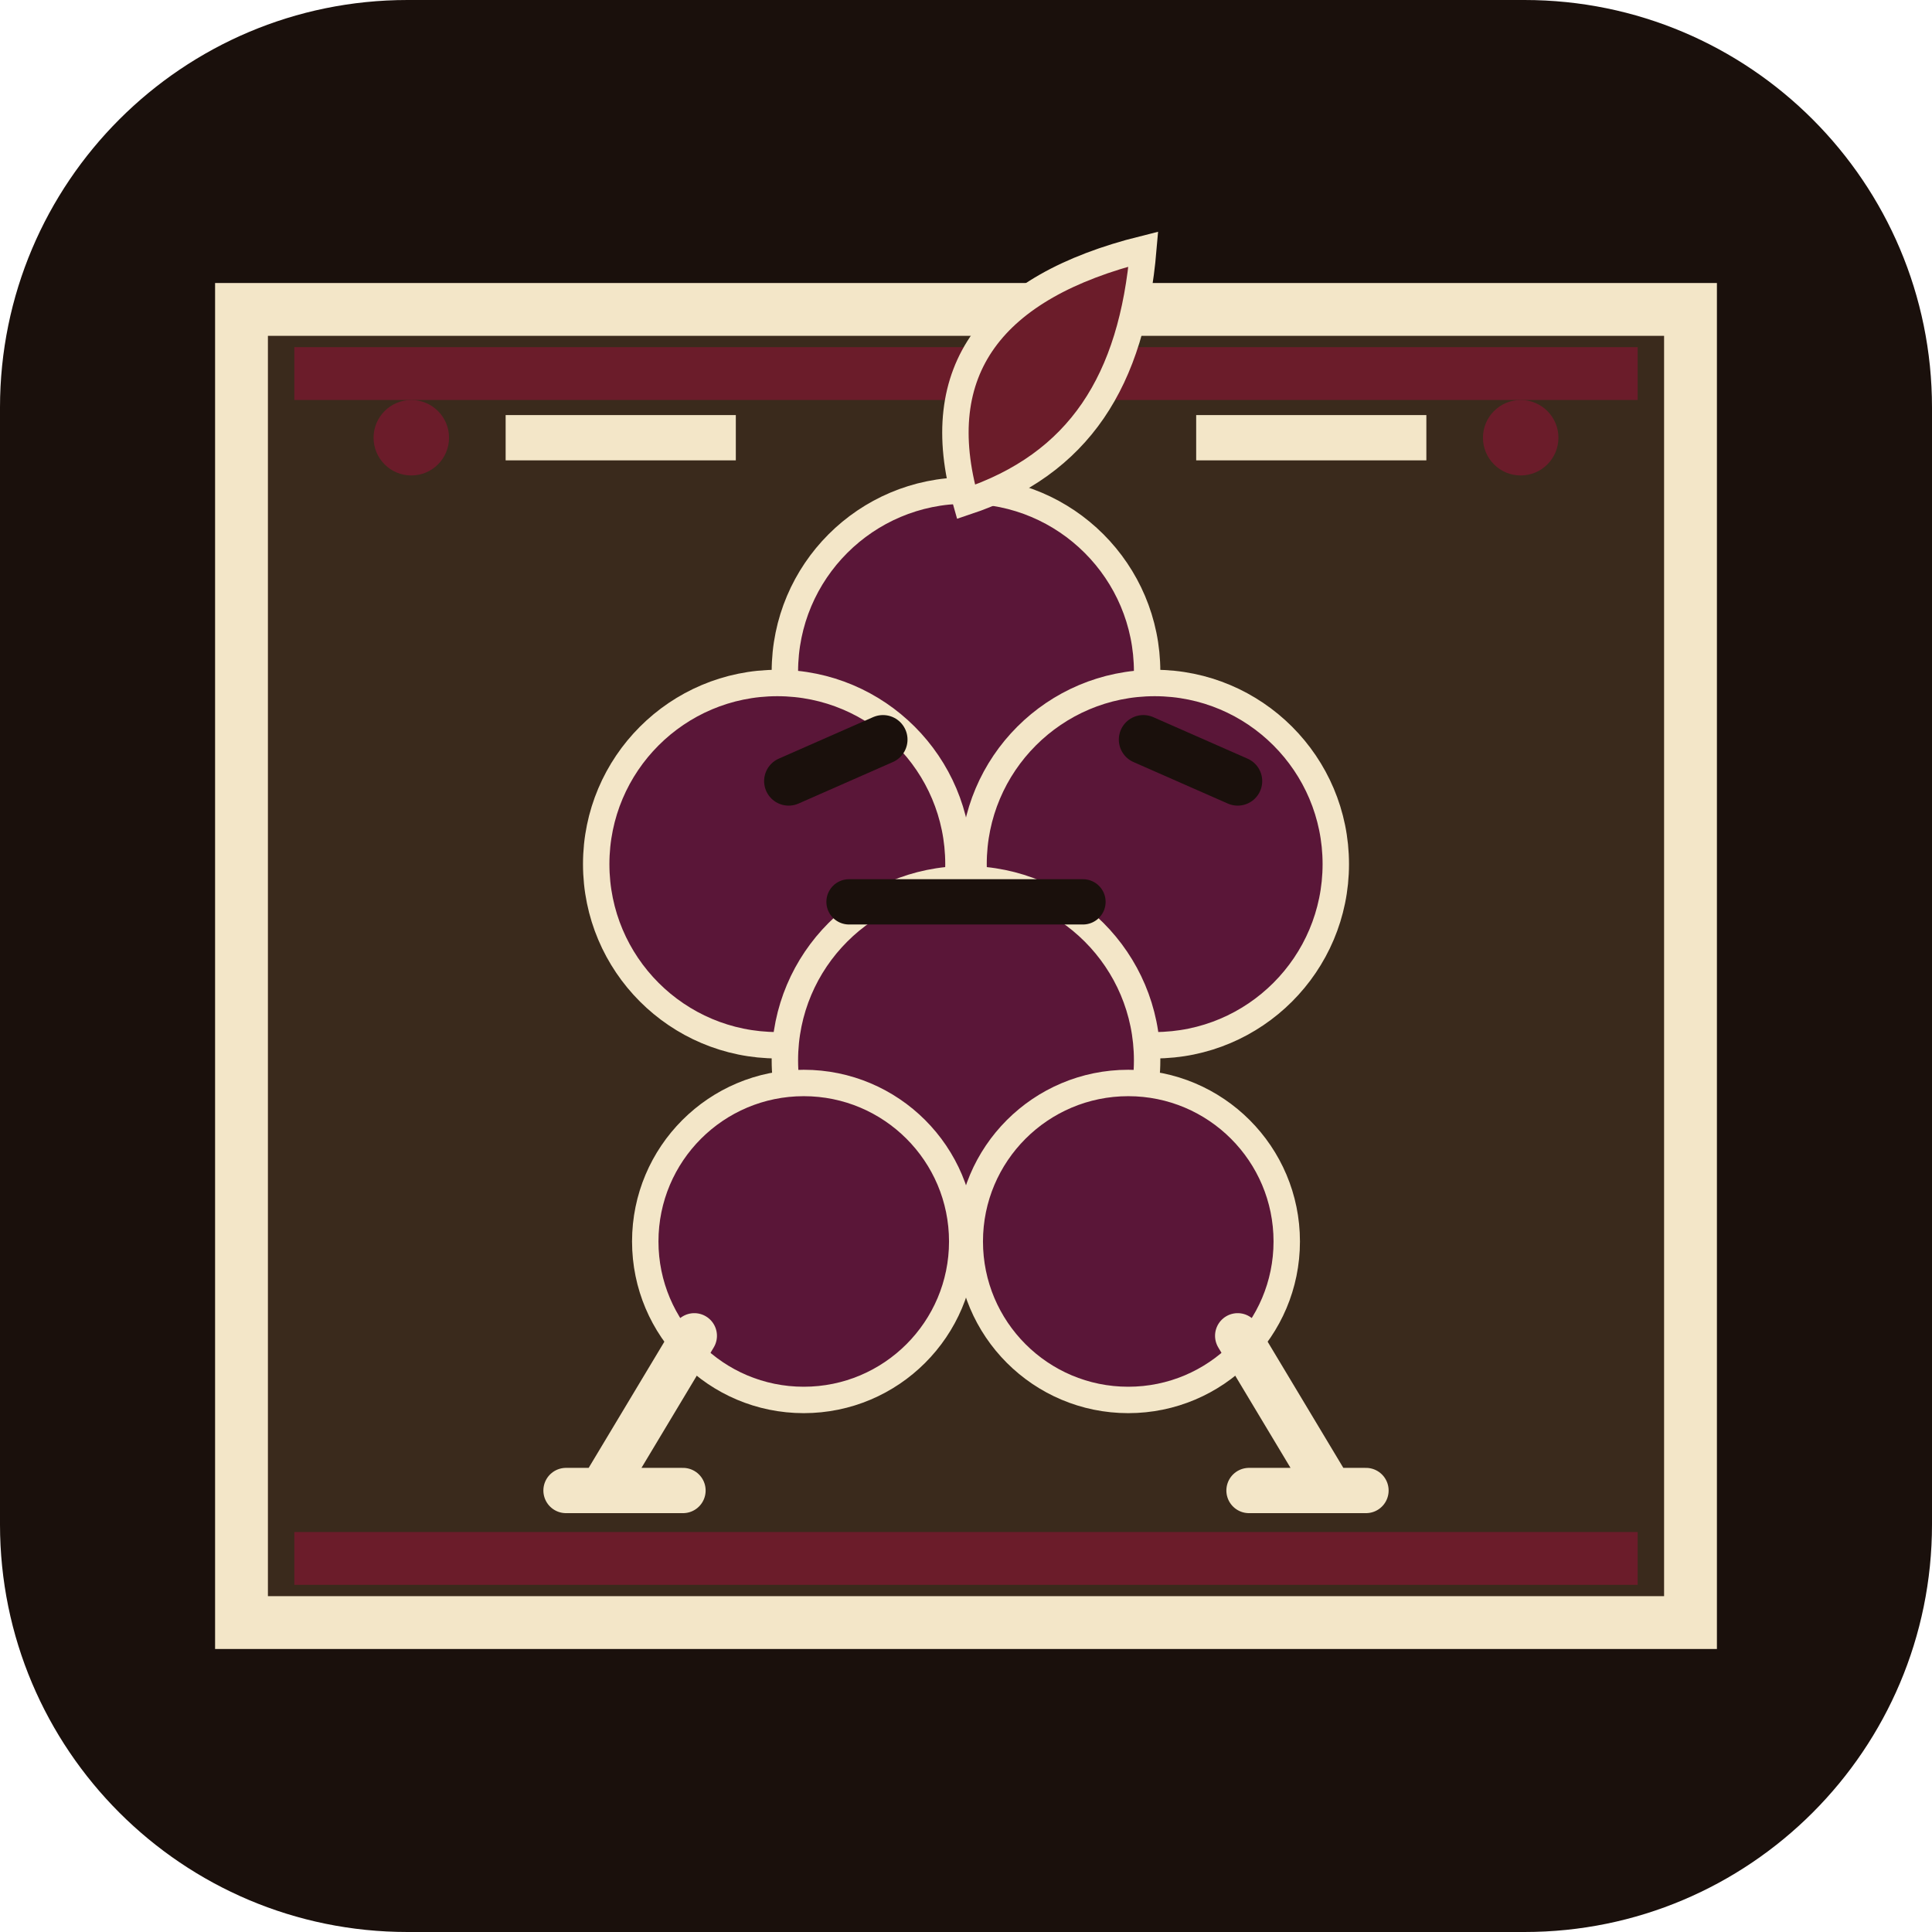
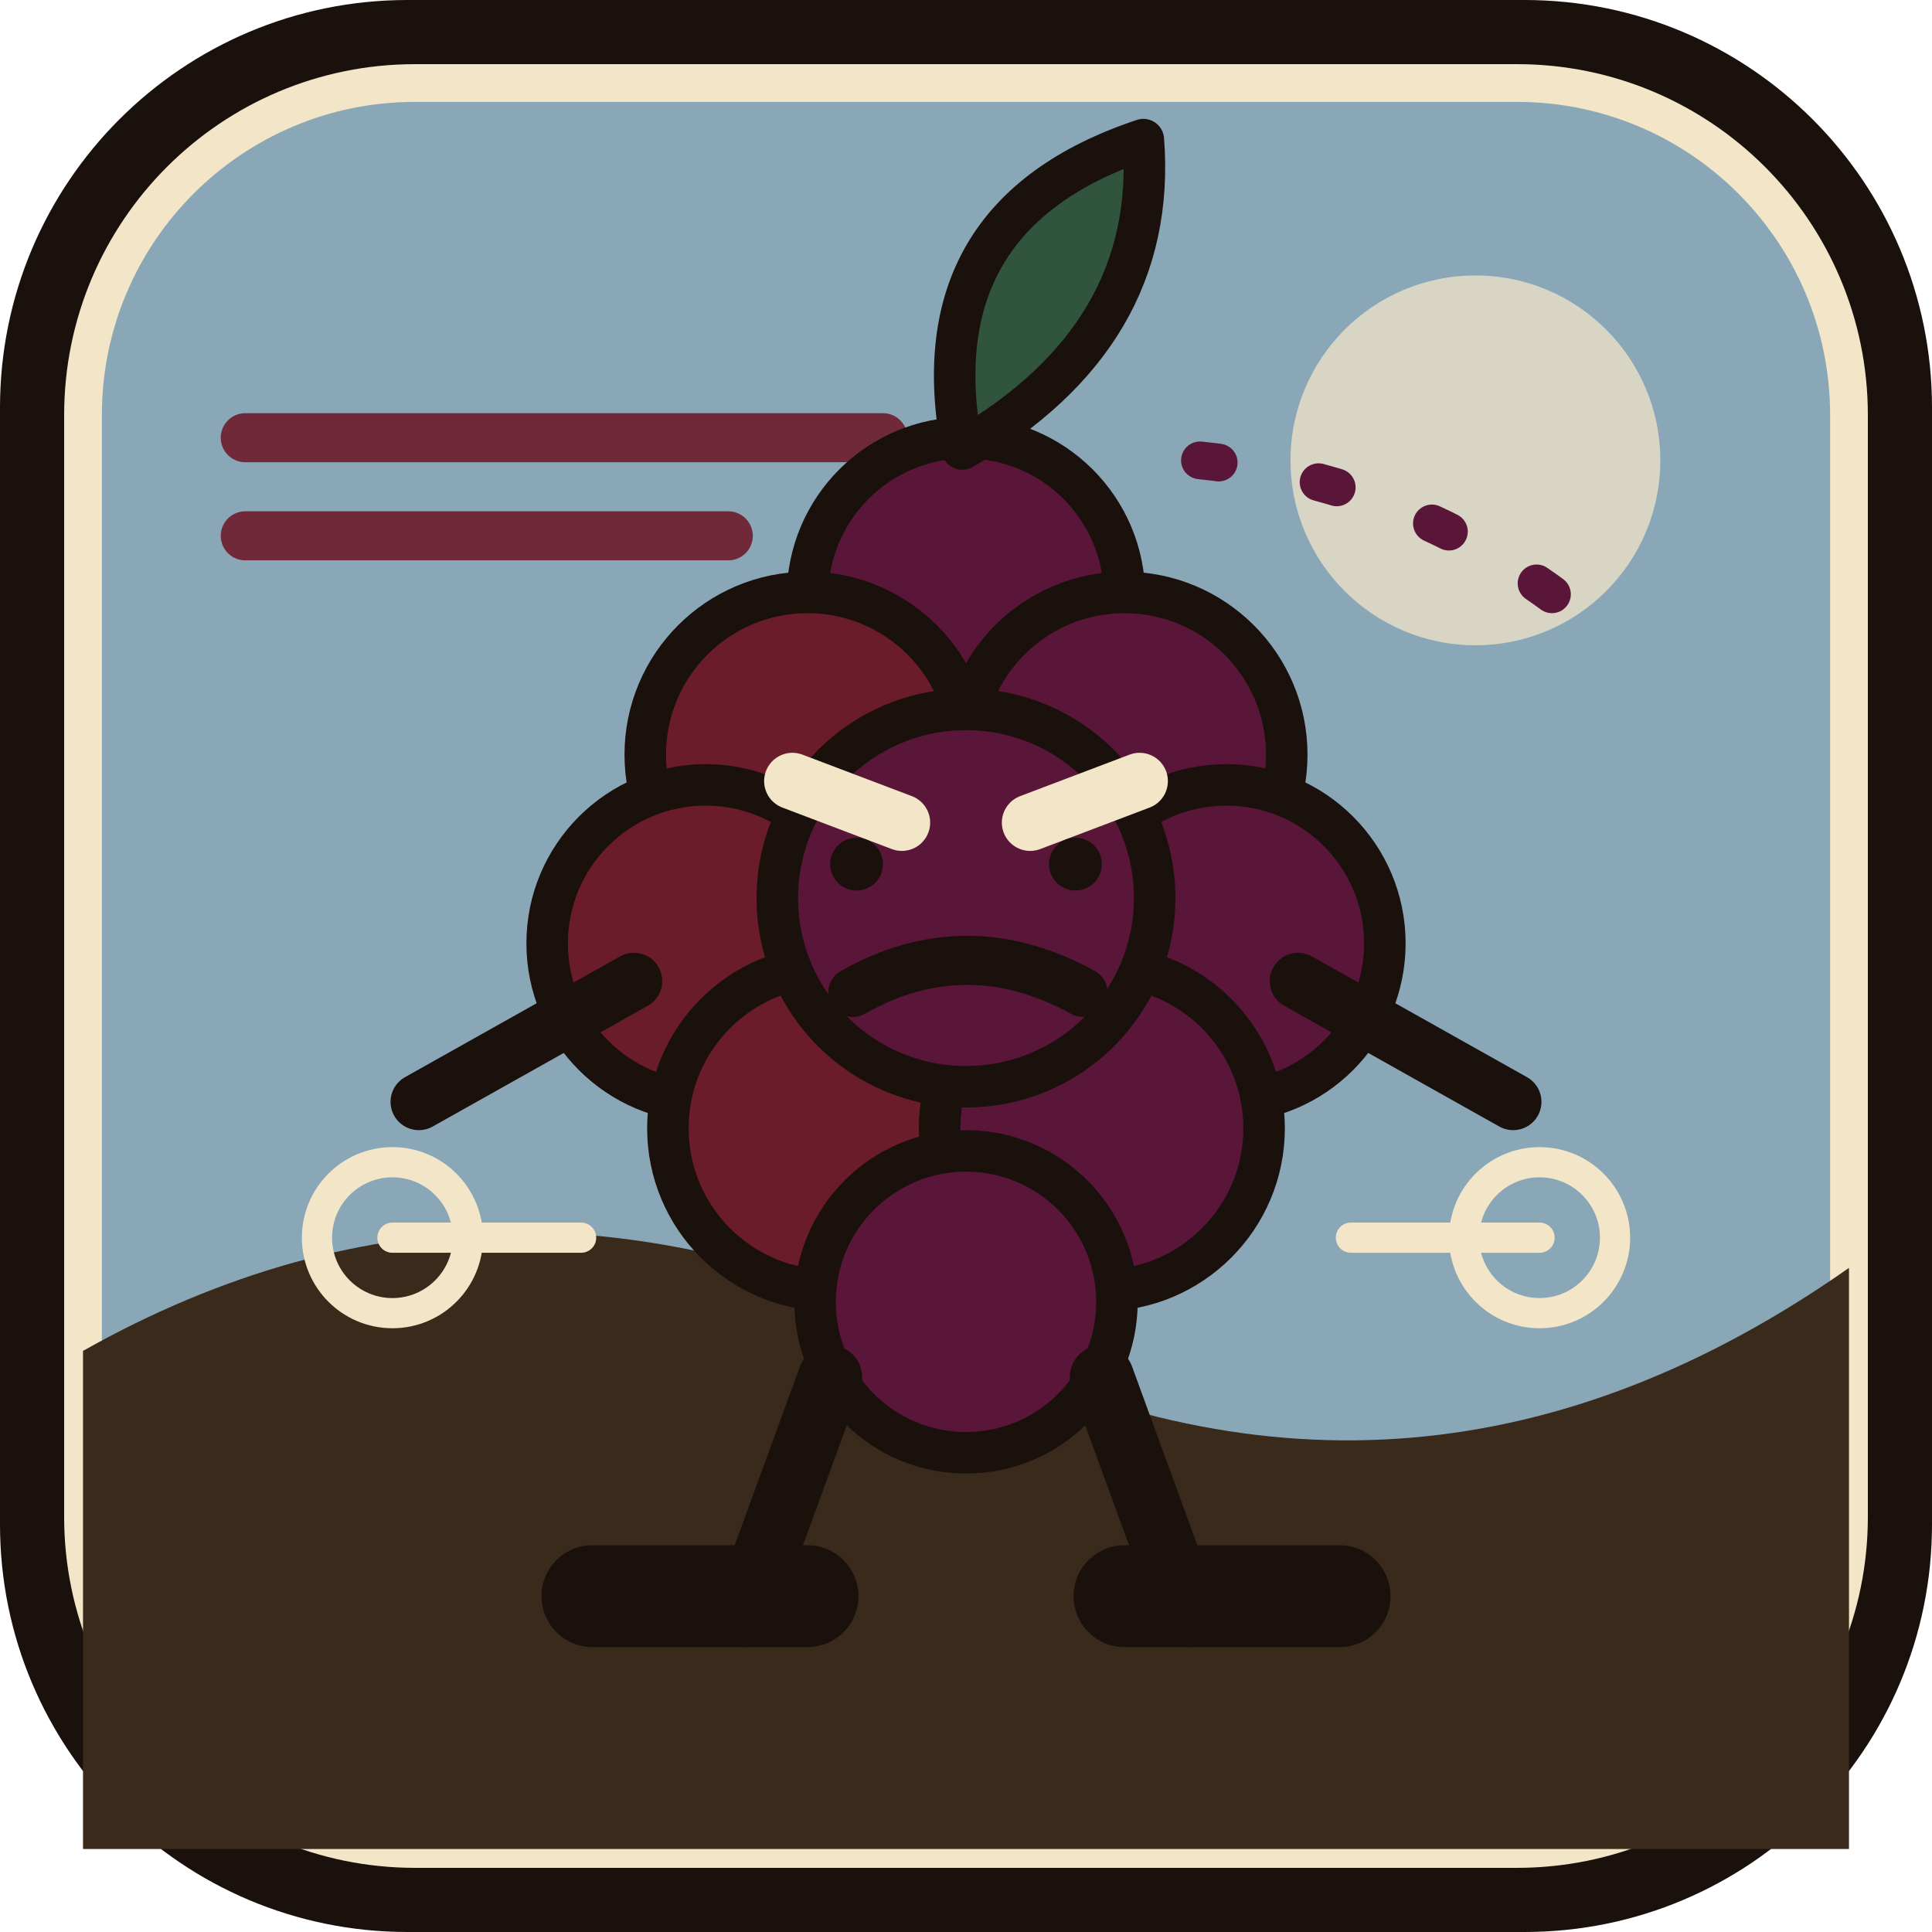
<svg xmlns="http://www.w3.org/2000/svg" viewBox="0 0 512 512" role="img" aria-label="Bust A Grape app icon">
  <rect width="512" height="512" rx="108" fill="#1A100C" />
-   <path d="M64 82h384v348H64z" fill="#3A2A1C" stroke="#F3E6C8" stroke-width="14" />
-   <path d="M78 99h356M78 413h356" stroke="#6B1C2A" stroke-width="14" />
-   <g fill="#5A1638" stroke="#F3E6C8" stroke-width="7">
-     <circle cx="256" cy="178" r="48" />
-     <circle cx="206" cy="229" r="48" />
-     <circle cx="306" cy="229" r="48" />
-     <circle cx="256" cy="281" r="48" />
-     <circle cx="213" cy="329" r="42" />
-     <circle cx="299" cy="329" r="42" />
+   <rect x="22" y="22" width="468" height="468" rx="88" fill="#8AA7B8" stroke="#F3E6C8" stroke-width="10" />
+   <path d="M22 358Q132 296 254 356T490 336v154H22Z" fill="#3A2A1C" />
+   <circle cx="391" cy="122" r="49" fill="#F3E6C8" opacity=".74" />
+   <path d="M65 116h169M65 142h128" stroke="#6B1C2A" stroke-width="13" stroke-linecap="round" opacity=".9" />
+   <path d="M318 122q58 6 103 43" fill="none" stroke="#5A1638" stroke-width="10" stroke-linecap="round" stroke-dasharray="5 27" />
+   <g stroke="#1A100C" stroke-width="11" stroke-linejoin="round">
+     <circle cx="256" cy="158" r="42" fill="#5A1638" />
+     <circle cx="214" cy="200" r="43" fill="#6B1C2A" />
+     <circle cx="298" cy="200" r="43" fill="#5A1638" />
+     <circle cx="187" cy="250" r="42" fill="#6B1C2A" />
+     <circle cx="325" cy="250" r="42" fill="#5A1638" />
+     <circle cx="220" cy="299" r="43" fill="#6B1C2A" />
+     <circle cx="292" cy="299" r="43" fill="#5A1638" />
+     <circle cx="256" cy="345" r="40" fill="#5A1638" />
+     <circle cx="256" cy="238" r="50" fill="#5A1638" />
  </g>
-   <path d="M256 133c-10-35 7-57 47-67-3 35-17 57-47 67Z" fill="#6B1C2A" stroke="#F3E6C8" stroke-width="7" />
-   <path d="M209 207l25-11M303 196l25 11" stroke="#1A100C" stroke-width="13" stroke-linecap="round" />
-   <path d="M225 239h62" stroke="#1A100C" stroke-width="12" stroke-linecap="round" />
-   <path d="M184 354l-24 40M328 354l24 40M181 395h-31M331 395h31" stroke="#F3E6C8" stroke-width="12" stroke-linecap="round" />
-   <path d="M134 116h61M317 116h61" stroke="#F3E6C8" stroke-width="12" />
-   <circle cx="109" cy="116" r="10" fill="#6B1C2A" />
-   <circle cx="403" cy="116" r="10" fill="#6B1C2A" />
+   <path d="M255 119q-12-62 48-82 4 52-48 82Z" fill="#31543F" stroke="#1A100C" stroke-width="11" stroke-linejoin="round" />
+   <path d="M168 260 111 292M344 260l57 32" stroke="#1A100C" stroke-width="15" stroke-linecap="round" />
+   <path d="m220 365-23 63m95-63 23 63" stroke="#1A100C" stroke-width="17" stroke-linecap="round" />
+   <path d="M157 423h57M298 423h57" stroke="#1A100C" stroke-width="27" stroke-linecap="round" />
+   <path d="m210 207 29 11m63-11-29 11" stroke="#F3E6C8" stroke-width="15" stroke-linecap="round" />
+   <path d="M226 263q30-17 61 0" fill="none" stroke="#1A100C" stroke-width="13" stroke-linecap="round" />
+   <circle cx="227" cy="229" r="7" fill="#1A100C" />
+   <circle cx="285" cy="229" r="7" fill="#1A100C" />
+   <path d="M104 328h50m204 0h50" stroke="#F3E6C8" stroke-width="8" stroke-linecap="round" />
+   <circle cx="104" cy="328" r="20" fill="none" stroke="#F3E6C8" stroke-width="8" />
+   <circle cx="408" cy="328" r="20" fill="none" stroke="#F3E6C8" stroke-width="8" />
</svg>
